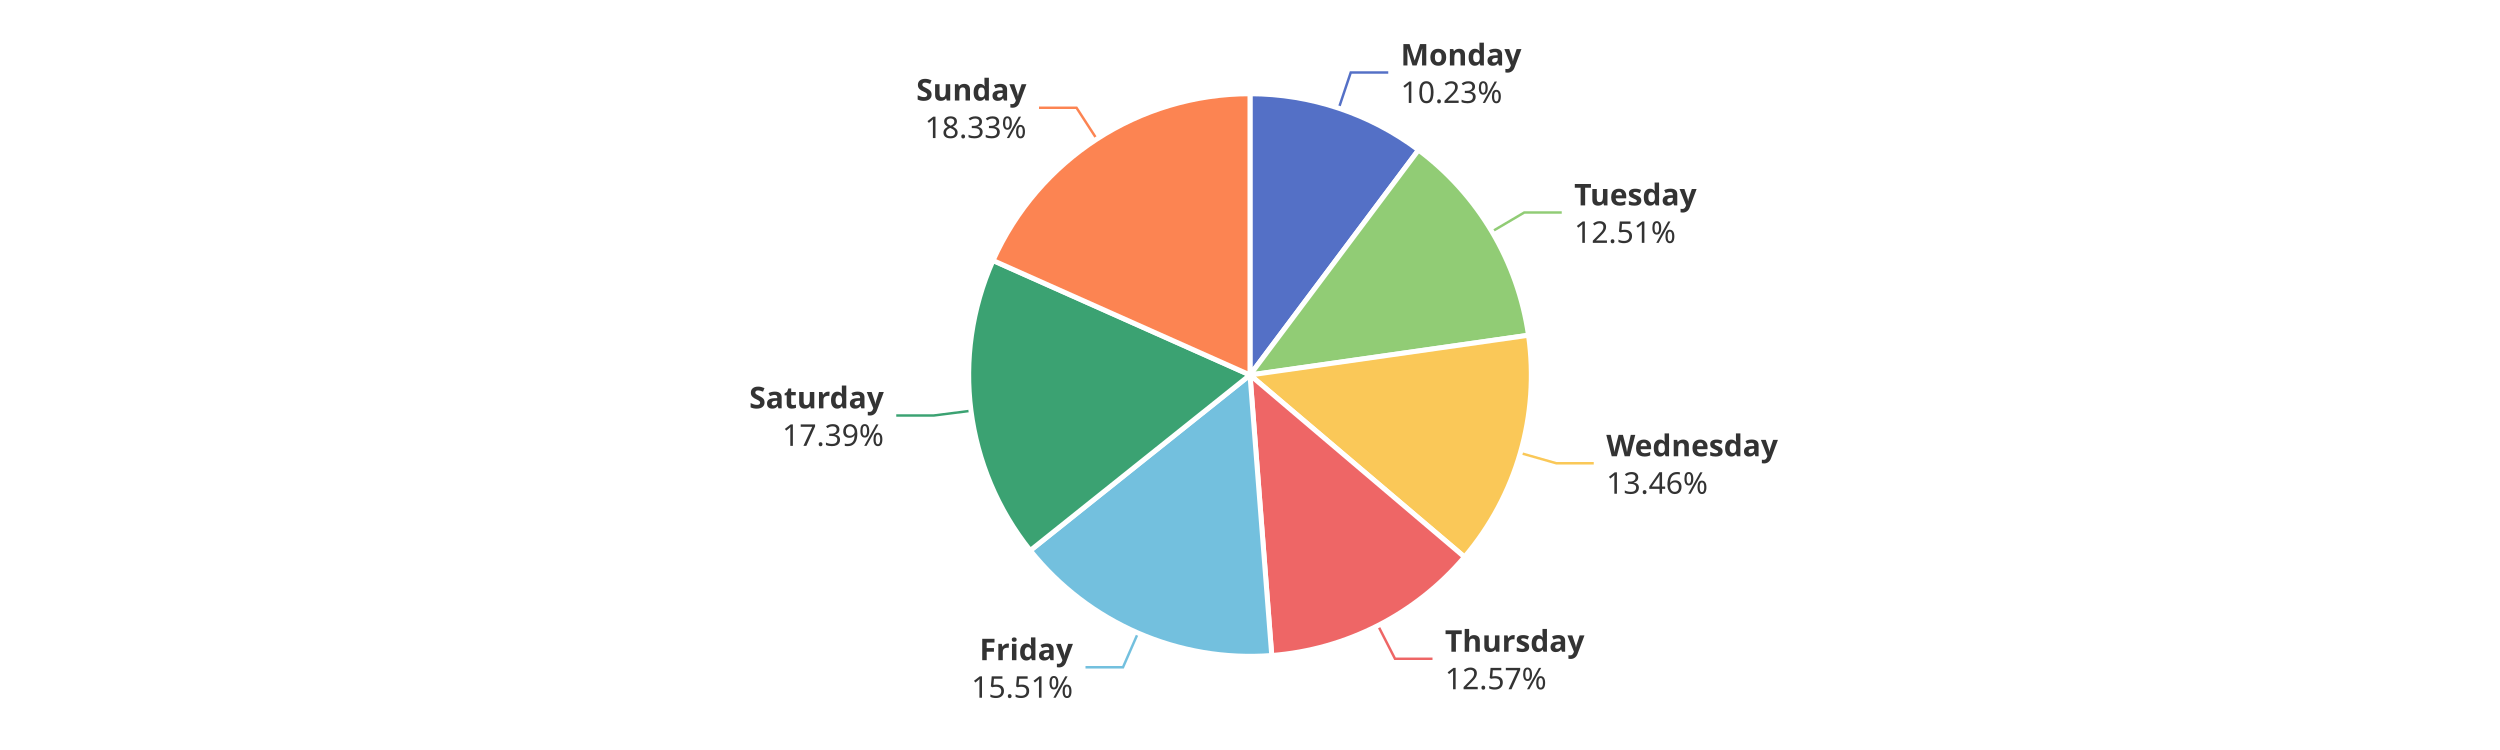
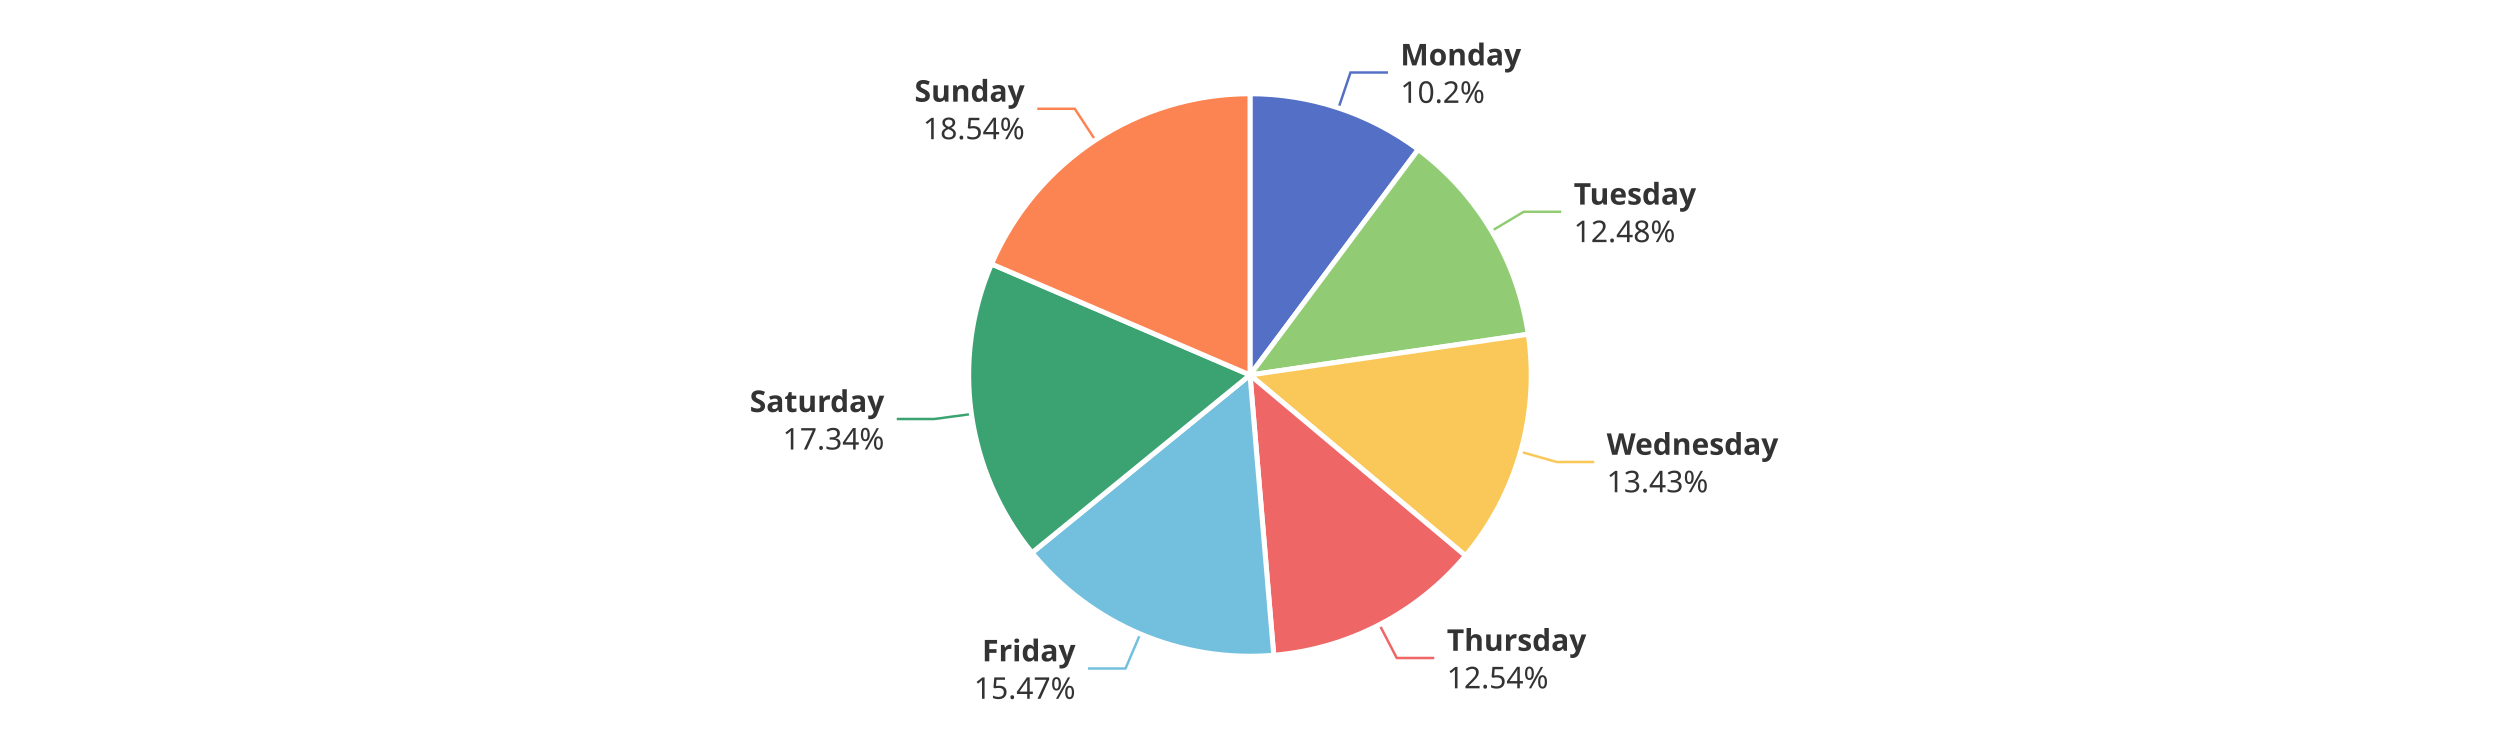
<svg xmlns="http://www.w3.org/2000/svg" width="1000" height="300" version="1.1" baseProfile="full" viewBox="0 0 1000 300">
  <rect width="1000" height="300" x="0" y="0" id="0" fill="#ffffff" />
-   <polyline points="535.5 43.3 540.3 29 555.3 29" fill="none" stroke="#5470c6" />
-   <polyline points="596.8 92.6 609.7 85 624.7 85" fill="none" stroke="#91cc75" />
-   <polyline points="608.1 181.2 622.5 185.3 637.5 185.3" fill="none" stroke="#fac858" />
-   <polyline points="551.2 250.2 558 263.5 573 263.5" fill="none" stroke="#ee6666" />
-   <polyline points="455.2 253.2 449.2 266.9 434.2 266.9" fill="none" stroke="#73c0de" />
-   <polyline points="388.4 164.3 373.5 166.2 358.5 166.2" fill="none" stroke="#3ba272" />
-   <polyline points="438.7 55.6 430.6 43.1 415.6 43.1" fill="none" stroke="#fc8452" />
-   <path d="M500 37.5A112.5 112.5 0 0 1 567.4 60L500 150Z" fill="#5470c6" stroke="#fff" stroke-width="2" stroke-linejoin="round" />
-   <path d="M567.4 60A112.5 112.5 0 0 1 611.4 134.1L500 150Z" fill="#91cc75" stroke="#fff" stroke-width="2" stroke-linejoin="round" />
-   <path d="M611.4 134.1A112.5 112.5 0 0 1 585.8 222.8L500 150Z" fill="#fac858" stroke="#fff" stroke-width="2" stroke-linejoin="round" />
-   <path d="M585.8 222.8A112.5 112.5 0 0 1 508.7 262.2L500 150Z" fill="#ee6666" stroke="#fff" stroke-width="2" stroke-linejoin="round" />
-   <path d="M508.7 262.2A112.5 112.5 0 0 1 412.1 220.2L500 150Z" fill="#73c0de" stroke="#fff" stroke-width="2" stroke-linejoin="round" />
-   <path d="M412.1 220.2A112.5 112.5 0 0 1 397.2 104.2L500 150Z" fill="#3ba272" stroke="#fff" stroke-width="2" stroke-linejoin="round" />
-   <path d="M397.2 104.2A112.5 112.5 0 0 1 500 37.5L500 150Z" fill="#fc8452" stroke="#fff" stroke-width="2" stroke-linejoin="round" />
-   <path d="M0 -15l42.8 0l0 30l-42.8 0Z" transform="translate(560.2748 29.0281)" fill="none" />
-   <text dominant-baseline="central" text-anchor="start" style="font-size:12px;font-family:sans-serif;font-weight:bold;" y="-7.5" transform="translate(560.2748 29.0281)" fill="#333" stroke="rgb(255,255,255)" stroke-width="2" paint-order="stroke" stroke-miterlimit="2">Monday</text>
-   <text dominant-baseline="central" text-anchor="start" style="font-size:12px;font-family:sans-serif;" y="7.5" transform="translate(560.2748 29.0281)" fill="#333" stroke="rgb(255,255,255)" stroke-width="2" paint-order="stroke" stroke-miterlimit="2">10.23%</text>
-   <path d="M0 -15l46.2 0l0 30l-46.2 0Z" transform="translate(629.6834 84.9938)" fill="none" />
-   <text dominant-baseline="central" text-anchor="start" style="font-size:12px;font-family:sans-serif;font-weight:bold;" y="-7.5" transform="translate(629.6834 84.9938)" fill="#333" stroke="rgb(255,255,255)" stroke-width="2" paint-order="stroke" stroke-miterlimit="2">Tuesday</text>
-   <text dominant-baseline="central" text-anchor="start" style="font-size:12px;font-family:sans-serif;" y="7.5" transform="translate(629.6834 84.9938)" fill="#333" stroke="rgb(255,255,255)" stroke-width="2" paint-order="stroke" stroke-miterlimit="2">12.51%</text>
-   <path d="M0 -15l63.6 0l0 30l-63.6 0Z" transform="translate(642.5043 185.3405)" fill="none" />
-   <text dominant-baseline="central" text-anchor="start" style="font-size:12px;font-family:sans-serif;font-weight:bold;" y="-7.5" transform="translate(642.5043 185.3405)" fill="#333" stroke="rgb(255,255,255)" stroke-width="2" paint-order="stroke" stroke-miterlimit="2">Wednesday</text>
-   <text dominant-baseline="central" text-anchor="start" style="font-size:12px;font-family:sans-serif;" y="7.5" transform="translate(642.5043 185.3405)" fill="#333" stroke="rgb(255,255,255)" stroke-width="2" paint-order="stroke" stroke-miterlimit="2">13.46%</text>
-   <path d="M0 -15l50.2 0l0 30l-50.2 0Z" transform="translate(577.9908 263.5487)" fill="none" />
-   <text dominant-baseline="central" text-anchor="start" style="font-size:12px;font-family:sans-serif;font-weight:bold;" y="-7.5" transform="translate(577.9908 263.5487)" fill="#333" stroke="rgb(255,255,255)" stroke-width="2" paint-order="stroke" stroke-miterlimit="2">Thursday</text>
-   <text dominant-baseline="central" text-anchor="start" style="font-size:12px;font-family:sans-serif;" y="7.5" transform="translate(577.9908 263.5487)" fill="#333" stroke="rgb(255,255,255)" stroke-width="2" paint-order="stroke" stroke-miterlimit="2">12.57%</text>
-   <path d="M-40.9 -15l40.9 0l0 30l-40.9 0Z" transform="translate(429.1799 266.934)" fill="none" />
-   <text dominant-baseline="central" text-anchor="end" style="font-size:12px;font-family:sans-serif;font-weight:bold;" y="-7.5" transform="translate(429.1799 266.934)" fill="#333" stroke="rgb(255,255,255)" stroke-width="2" paint-order="stroke" stroke-miterlimit="2">Friday</text>
-   <text dominant-baseline="central" text-anchor="end" style="font-size:12px;font-family:sans-serif;" y="7.5" transform="translate(429.1799 266.934)" fill="#333" stroke="rgb(255,255,255)" stroke-width="2" paint-order="stroke" stroke-miterlimit="2">15.51%</text>
-   <path d="M-48.2 -15l48.2 0l0 30l-48.2 0Z" transform="translate(353.5306 166.1787)" fill="none" />
-   <text dominant-baseline="central" text-anchor="end" style="font-size:12px;font-family:sans-serif;font-weight:bold;" y="-7.5" transform="translate(353.5306 166.1787)" fill="#333" stroke="rgb(255,255,255)" stroke-width="2" paint-order="stroke" stroke-miterlimit="2">Saturday</text>
-   <text dominant-baseline="central" text-anchor="end" style="font-size:12px;font-family:sans-serif;" y="7.5" transform="translate(353.5306 166.1787)" fill="#333" stroke="rgb(255,255,255)" stroke-width="2" paint-order="stroke" stroke-miterlimit="2">17.39%</text>
-   <path d="M-40.9 -15l40.9 0l0 30l-40.9 0Z" transform="translate(410.5697 43.0622)" fill="none" />
-   <text dominant-baseline="central" text-anchor="end" style="font-size:12px;font-family:sans-serif;font-weight:bold;" y="-7.5" transform="translate(410.5697 43.0622)" fill="#333" stroke="rgb(255,255,255)" stroke-width="2" paint-order="stroke" stroke-miterlimit="2">Sunday</text>
-   <text dominant-baseline="central" text-anchor="end" style="font-size:12px;font-family:sans-serif;" y="7.5" transform="translate(410.5697 43.0622)" fill="#333" stroke="rgb(255,255,255)" stroke-width="2" paint-order="stroke" stroke-miterlimit="2">18.33%</text>
+   <polyline points="535.4 43.2 540.2 29 555.2 29" fill="none" stroke="#5470c6" />
+   <polyline points="596.6 92.4 609.5 84.7 624.5 84.7" fill="none" stroke="#91cc75" />
+   <polyline points="608.2 180.7 622.7 184.8 637.7 184.8" fill="none" stroke="#fac858" />
+   <polyline points="551.8 249.9 558.7 263.2 573.7 263.2" fill="none" stroke="#ee6666" />
+   <polyline points="456.1 253.6 450.2 267.4 435.2 267.4" fill="none" stroke="#73c0de" />
+   <polyline points="388.6 165.6 373.7 167.6 358.7 167.6" fill="none" stroke="#3ba272" />
+   <polyline points="438.1 56 429.9 43.5 414.9 43.5" fill="none" stroke="#fc8452" />
+   <path d="M500 37.5A112.5 112.5 0 0 1 567.3 59.8L500 150Z" fill="#5470c6" stroke="#fff" stroke-width="2" stroke-linejoin="round" />
+   <path d="M567.3 59.8A112.5 112.5 0 0 1 611.3 133.7L500 150Z" fill="#91cc75" stroke="#fff" stroke-width="2" stroke-linejoin="round" />
+   <path d="M611.3 133.7A112.5 112.5 0 0 1 586.2 222.3L500 150Z" fill="#fac858" stroke="#fff" stroke-width="2" stroke-linejoin="round" />
+   <path d="M586.2 222.3A112.5 112.5 0 0 1 509.5 262.1L500 150Z" fill="#ee6666" stroke="#fff" stroke-width="2" stroke-linejoin="round" />
+   <path d="M509.5 262.1A112.5 112.5 0 0 1 412.8 221.1L500 150Z" fill="#73c0de" stroke="#fff" stroke-width="2" stroke-linejoin="round" />
+   <path d="M412.8 221.1A112.5 112.5 0 0 1 396.6 105.6L500 150Z" fill="#3ba272" stroke="#fff" stroke-width="2" stroke-linejoin="round" />
+   <path d="M396.6 105.6A112.5 112.5 0 0 1 500 37.5L500 150Z" fill="#fc8452" stroke="#fff" stroke-width="2" stroke-linejoin="round" />
+   <path d="M0 -15l42.8 0l0 30l-42.8 0Z" transform="translate(560.1608 28.9902)" fill="none" />
+   <text dominant-baseline="central" text-anchor="start" style="font-size:12px;font-family:sans-serif;font-weight:bold;" y="-7.5" transform="translate(560.1608 28.9902)" fill="#333" stroke="rgb(255,255,255)" stroke-width="2" paint-order="stroke" stroke-miterlimit="2">Monday</text>
+   <text dominant-baseline="central" text-anchor="start" style="font-size:12px;font-family:sans-serif;" y="7.5" transform="translate(560.1608 28.9902)" fill="#333" stroke="rgb(255,255,255)" stroke-width="2" paint-order="stroke" stroke-miterlimit="2">10.2%</text>
+   <path d="M0 -15l46.2 0l0 30l-46.2 0Z" transform="translate(629.4992 84.684)" fill="none" />
+   <text dominant-baseline="central" text-anchor="start" style="font-size:12px;font-family:sans-serif;font-weight:bold;" y="-7.5" transform="translate(629.4992 84.684)" fill="#333" stroke="rgb(255,255,255)" stroke-width="2" paint-order="stroke" stroke-miterlimit="2">Tuesday</text>
+   <text dominant-baseline="central" text-anchor="start" style="font-size:12px;font-family:sans-serif;" y="7.5" transform="translate(629.4992 84.684)" fill="#333" stroke="rgb(255,255,255)" stroke-width="2" paint-order="stroke" stroke-miterlimit="2">12.48%</text>
+   <path d="M0 -15l63.6 0l0 30l-63.6 0Z" transform="translate(642.6695 184.7628)" fill="none" />
+   <text dominant-baseline="central" text-anchor="start" style="font-size:12px;font-family:sans-serif;font-weight:bold;" y="-7.5" transform="translate(642.6695 184.7628)" fill="#333" stroke="rgb(255,255,255)" stroke-width="2" paint-order="stroke" stroke-miterlimit="2">Wednesday</text>
+   <text dominant-baseline="central" text-anchor="start" style="font-size:12px;font-family:sans-serif;" y="7.5" transform="translate(642.6695 184.7628)" fill="#333" stroke="rgb(255,255,255)" stroke-width="2" paint-order="stroke" stroke-miterlimit="2">13.43%</text>
+   <path d="M0 -15l50.2 0l0 30l-50.2 0Z" transform="translate(578.7387 263.1637)" fill="none" />
+   <text dominant-baseline="central" text-anchor="start" style="font-size:12px;font-family:sans-serif;font-weight:bold;" y="-7.5" transform="translate(578.7387 263.1637)" fill="#333" stroke="rgb(255,255,255)" stroke-width="2" paint-order="stroke" stroke-miterlimit="2">Thursday</text>
+   <text dominant-baseline="central" text-anchor="start" style="font-size:12px;font-family:sans-serif;" y="7.5" transform="translate(578.7387 263.1637)" fill="#333" stroke="rgb(255,255,255)" stroke-width="2" paint-order="stroke" stroke-miterlimit="2">12.54%</text>
+   <path d="M-40.9 -15l40.9 0l0 30l-40.9 0Z" transform="translate(430.2105 267.3765)" fill="none" />
+   <text dominant-baseline="central" text-anchor="end" style="font-size:12px;font-family:sans-serif;font-weight:bold;" y="-7.5" transform="translate(430.2105 267.3765)" fill="#333" stroke="rgb(255,255,255)" stroke-width="2" paint-order="stroke" stroke-miterlimit="2">Friday</text>
+   <text dominant-baseline="central" text-anchor="end" style="font-size:12px;font-family:sans-serif;" y="7.5" transform="translate(430.2105 267.3765)" fill="#333" stroke="rgb(255,255,255)" stroke-width="2" paint-order="stroke" stroke-miterlimit="2">15.47%</text>
+   <path d="M-48.2 -15l48.2 0l0 30l-48.2 0Z" transform="translate(353.7272 167.6476)" fill="none" />
+   <text dominant-baseline="central" text-anchor="end" style="font-size:12px;font-family:sans-serif;font-weight:bold;" y="-7.5" transform="translate(353.7272 167.6476)" fill="#333" stroke="rgb(255,255,255)" stroke-width="2" paint-order="stroke" stroke-miterlimit="2">Saturday</text>
+   <text dominant-baseline="central" text-anchor="end" style="font-size:12px;font-family:sans-serif;" y="7.5" transform="translate(353.7272 167.6476)" fill="#333" stroke="rgb(255,255,255)" stroke-width="2" paint-order="stroke" stroke-miterlimit="2">17.34%</text>
+   <path d="M-40.9 -15l40.9 0l0 30l-40.9 0Z" transform="translate(409.8657 43.5226)" fill="none" />
+   <text dominant-baseline="central" text-anchor="end" style="font-size:12px;font-family:sans-serif;font-weight:bold;" y="-7.5" transform="translate(409.8657 43.5226)" fill="#333" stroke="rgb(255,255,255)" stroke-width="2" paint-order="stroke" stroke-miterlimit="2">Sunday</text>
+   <text dominant-baseline="central" text-anchor="end" style="font-size:12px;font-family:sans-serif;" y="7.5" transform="translate(409.8657 43.5226)" fill="#333" stroke="rgb(255,255,255)" stroke-width="2" paint-order="stroke" stroke-miterlimit="2">18.54%</text>
</svg>
